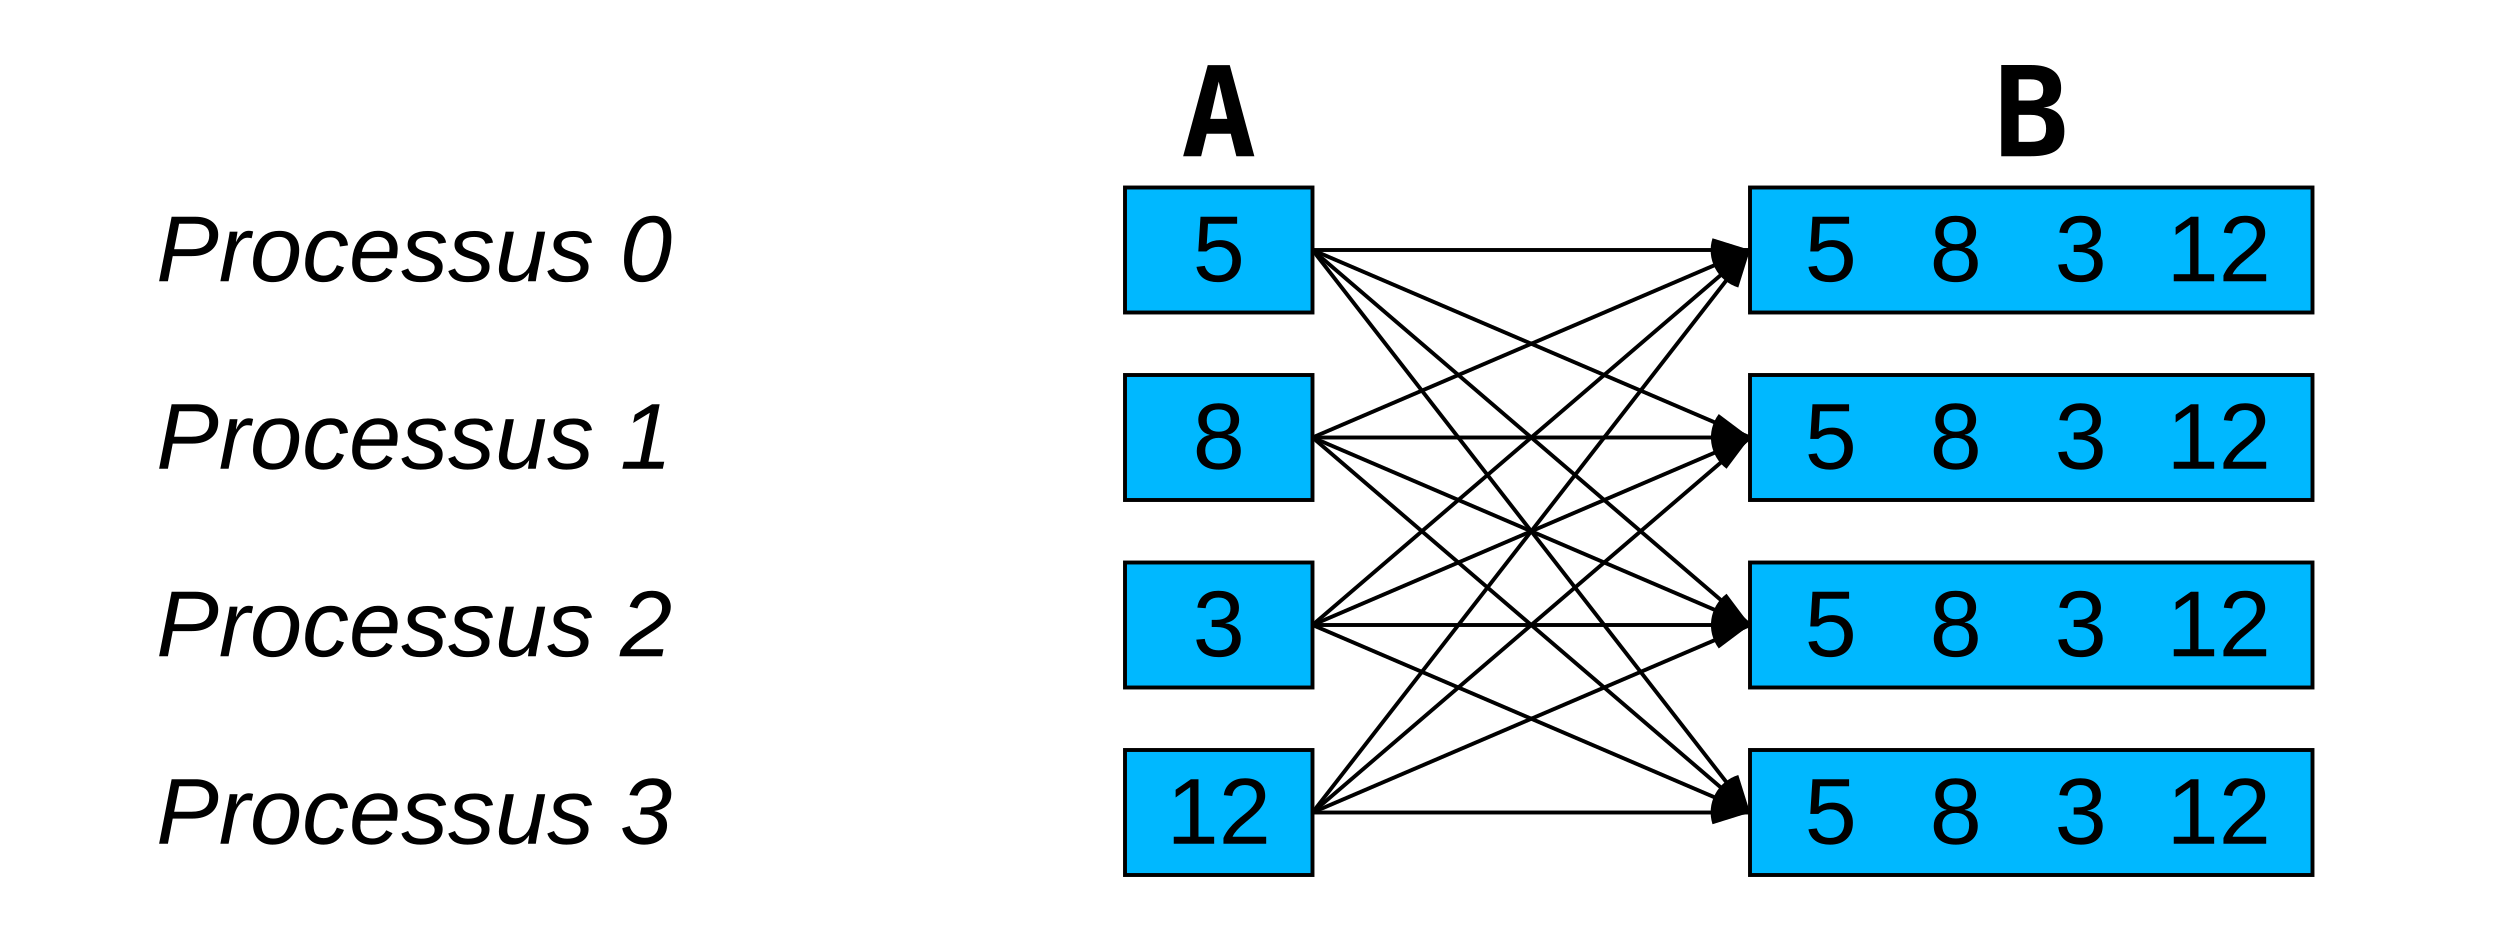
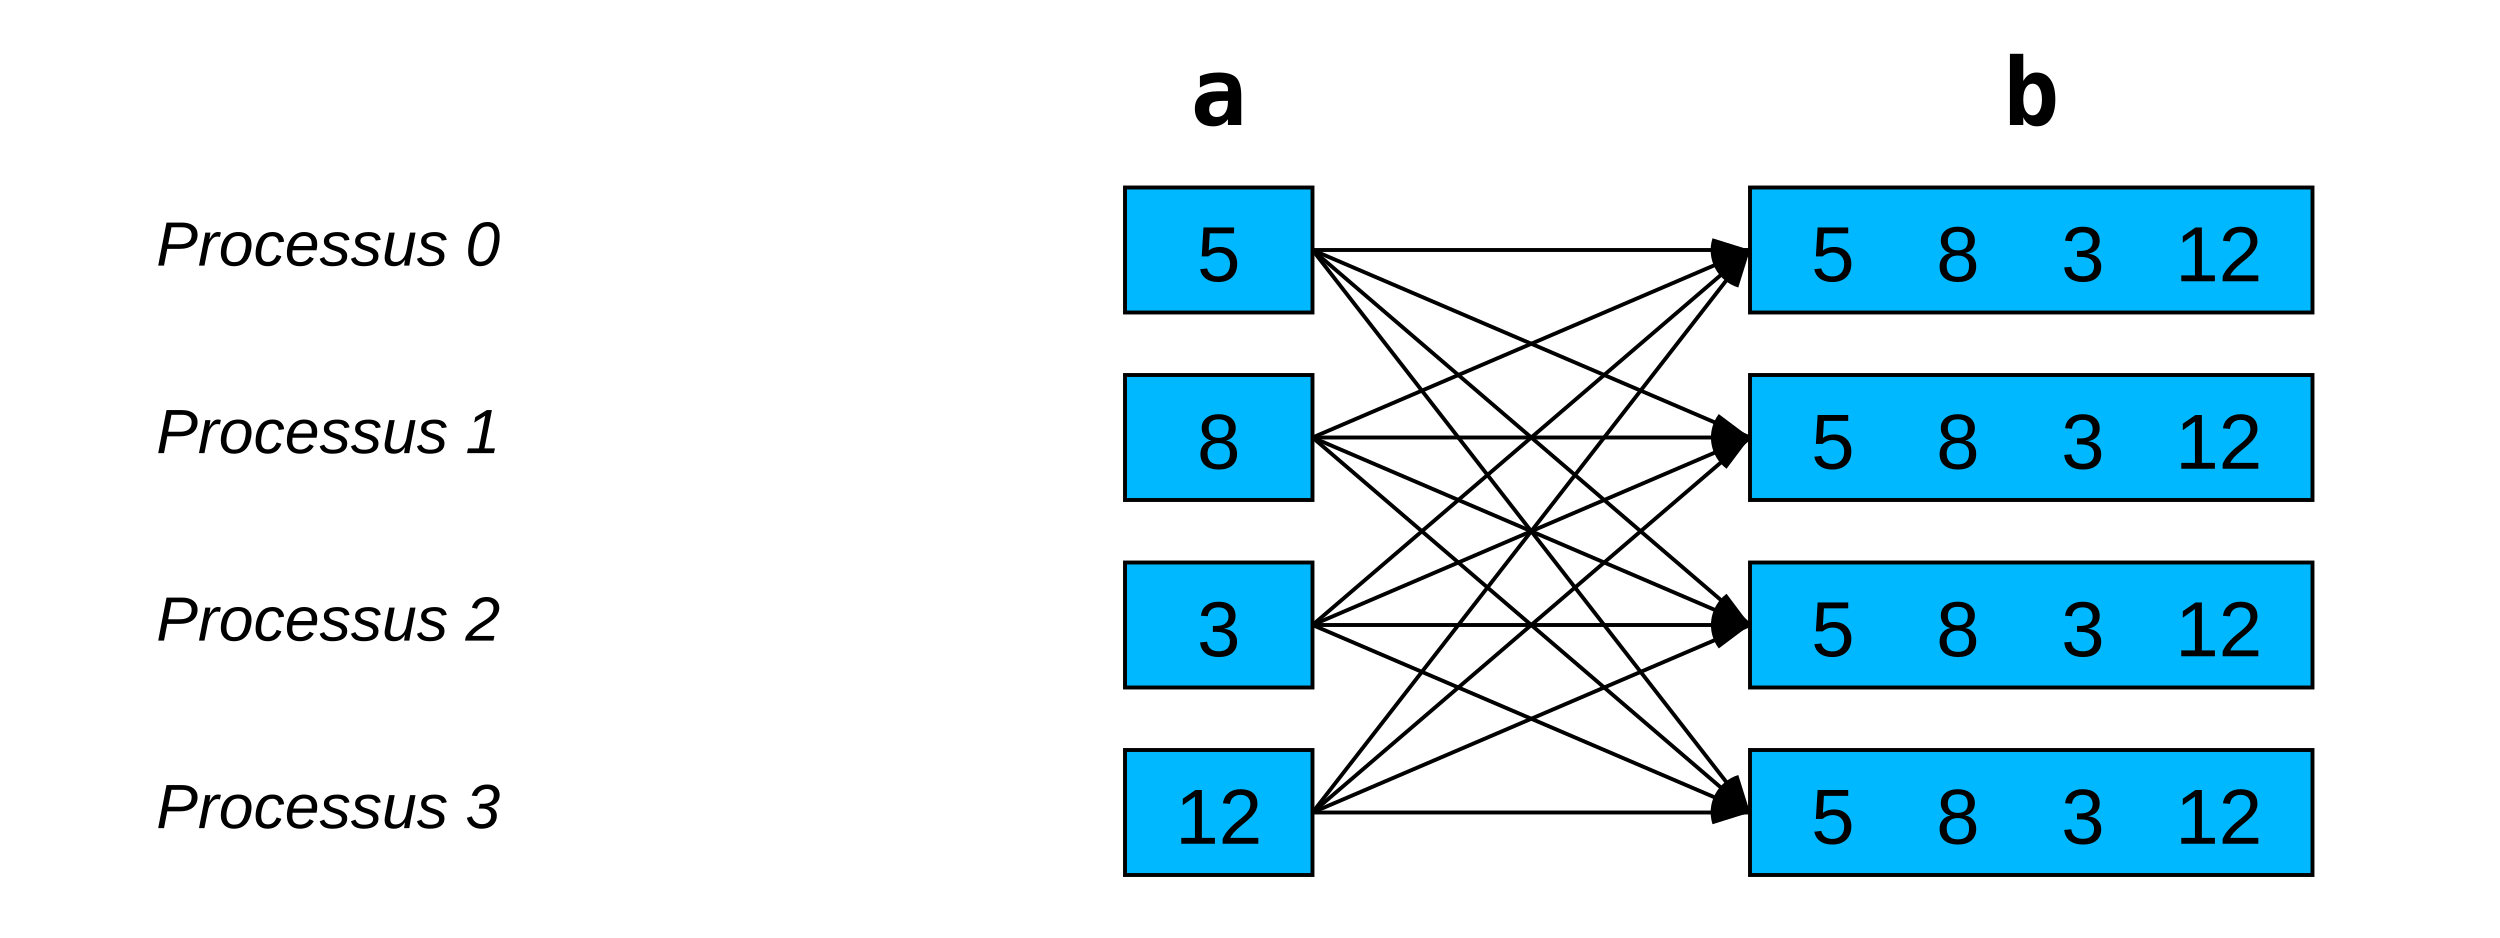
<svg xmlns="http://www.w3.org/2000/svg" viewBox="0 0 640 240">
  <style>
    .rect-bleu{fill: #00b8ff; stroke: black;}
    .debug{fill:#ff0000;}
  </style>
  <defs>
    <rect id="rectBleuL" width="48" height="32" class="rect-bleu" />
    <rect id="rectBleuR" width="144" height="32" class="rect-bleu" />
  </defs>
  <rect width="100%" height="100%" fill="None" class="" />
  <g transform="translate(192 0)">
    <g transform="translate(96 0)">
      <use href="#rectBleuL" y="48" />
      <use href="#rectBleuL" y="96" />
      <use href="#rectBleuL" y="144" />
      <use href="#rectBleuL" y="192" />
    </g>
    <g transform="translate(144 16)">
      <line x1="0" x2="112" stroke="black" y1="48" y2="48" />
      <line x1="0" x2="112" stroke="black" y1="48" y2="96" />
      <line x1="0" x2="112" stroke="black" y1="48" y2="144" />
      <line x1="0" x2="112" stroke="black" y1="48" y2="192" />
      <path d="M 112 48  l -9.6 -3.0  a 10 10, 0, 0 0, 6.6 12.6 Z" />
      <line x1="0" x2="112" stroke="black" y1="96" y2="48" />
      <line x1="0" x2="112" stroke="black" y1="96" y2="96" />
      <line x1="0" x2="112" stroke="black" y1="96" y2="144" />
      <line x1="0" x2="112" stroke="black" y1="96" y2="192" />
      <path d="M 112 96  l -8.0 -6.0  a 10 10, 0, 0 0, 2.0 14.0 Z" />
      <line x1="0" x2="112" stroke="black" y1="144" y2="48" />
      <line x1="0" x2="112" stroke="black" y1="144" y2="96" />
      <line x1="0" x2="112" stroke="black" y1="144" y2="144" />
      <line x1="0" x2="112" stroke="black" y1="144" y2="192" />
      <path d="M 112 144  l -6.0 -8.0  a 10 10, 0, 0 0, -2.0 14.0 Z" />
      <line x1="0" x2="112" stroke="black" y1="192" y2="48" />
      <line x1="0" x2="112" stroke="black" y1="192" y2="96" />
      <line x1="0" x2="112" stroke="black" y1="192" y2="144" />
      <line x1="0" x2="112" stroke="black" y1="192" y2="192" />
      <path d="M 112 192  l -3.0 -9.6  a 10 10, 0, 0 0, -6.6 12.6 Z" />
    </g>
    <g transform="translate(256 0)">
      <use href="#rectBleuR" y="48" />
      <use href="#rectBleuR" y="96" />
      <use href="#rectBleuR" y="144" />
      <use href="#rectBleuR" y="192" />
    </g>
-     <g transform="translate(200 40)" text-anchor="middle" font-family="monospace" font-size="32" font-weight="bold">
-       <text x="-80">A</text>
-       <text x="128">B</text>
+     <g transform="translate(200 32)" text-anchor="middle" font-family="monospace" font-size="24" font-weight="bold">
+       <text x="-80">a</text>
+       <text x="128">b</text>
    </g>
-     <g transform="translate(-152 24)" alignment-baseline="middle" font-family="Arial" font-size="24" font-style="italic">
+     <g transform="translate(-152 20)" alignment-baseline="middle" font-family="Arial" font-size="16" font-style="italic">
      <text y="48">Processus 0</text>
      <text y="96">Processus 1</text>
      <text y="144">Processus 2</text>
      <text y="192">Processus 3</text>
    </g>
-     <g transform="translate(120 24)" alignment-baseline="middle" text-anchor="middle" font-family="Arial" font-size="24">
+     <g transform="translate(120 24)" alignment-baseline="middle" text-anchor="middle" font-family="Arial" font-size="20">
      <text y="48">5</text>
      <text y="96">8</text>
      <text y="144">3</text>
      <text y="192">12</text>
    </g>
-     <g transform="translate(248 24)" alignment-baseline="middle" text-anchor="middle" font-family="Arial" font-size="24">
+     <g transform="translate(248 24)" alignment-baseline="middle" text-anchor="middle" font-family="Arial" font-size="20">
      <text y="48">
        <tspan x="32">5</tspan>
        <tspan x="64">8</tspan>
        <tspan x="96">3</tspan>
        <tspan x="128">12</tspan>
      </text>
      <text y="96">
        <tspan x="32">5</tspan>
        <tspan x="64">8</tspan>
        <tspan x="96">3</tspan>
        <tspan x="128">12</tspan>
      </text>
      <text y="144">
        <tspan x="32">5</tspan>
        <tspan x="64">8</tspan>
        <tspan x="96">3</tspan>
        <tspan x="128">12</tspan>
      </text>
      <text y="192">
        <tspan x="32">5</tspan>
        <tspan x="64">8</tspan>
        <tspan x="96">3</tspan>
        <tspan x="128">12</tspan>
      </text>
    </g>
  </g>
</svg>
